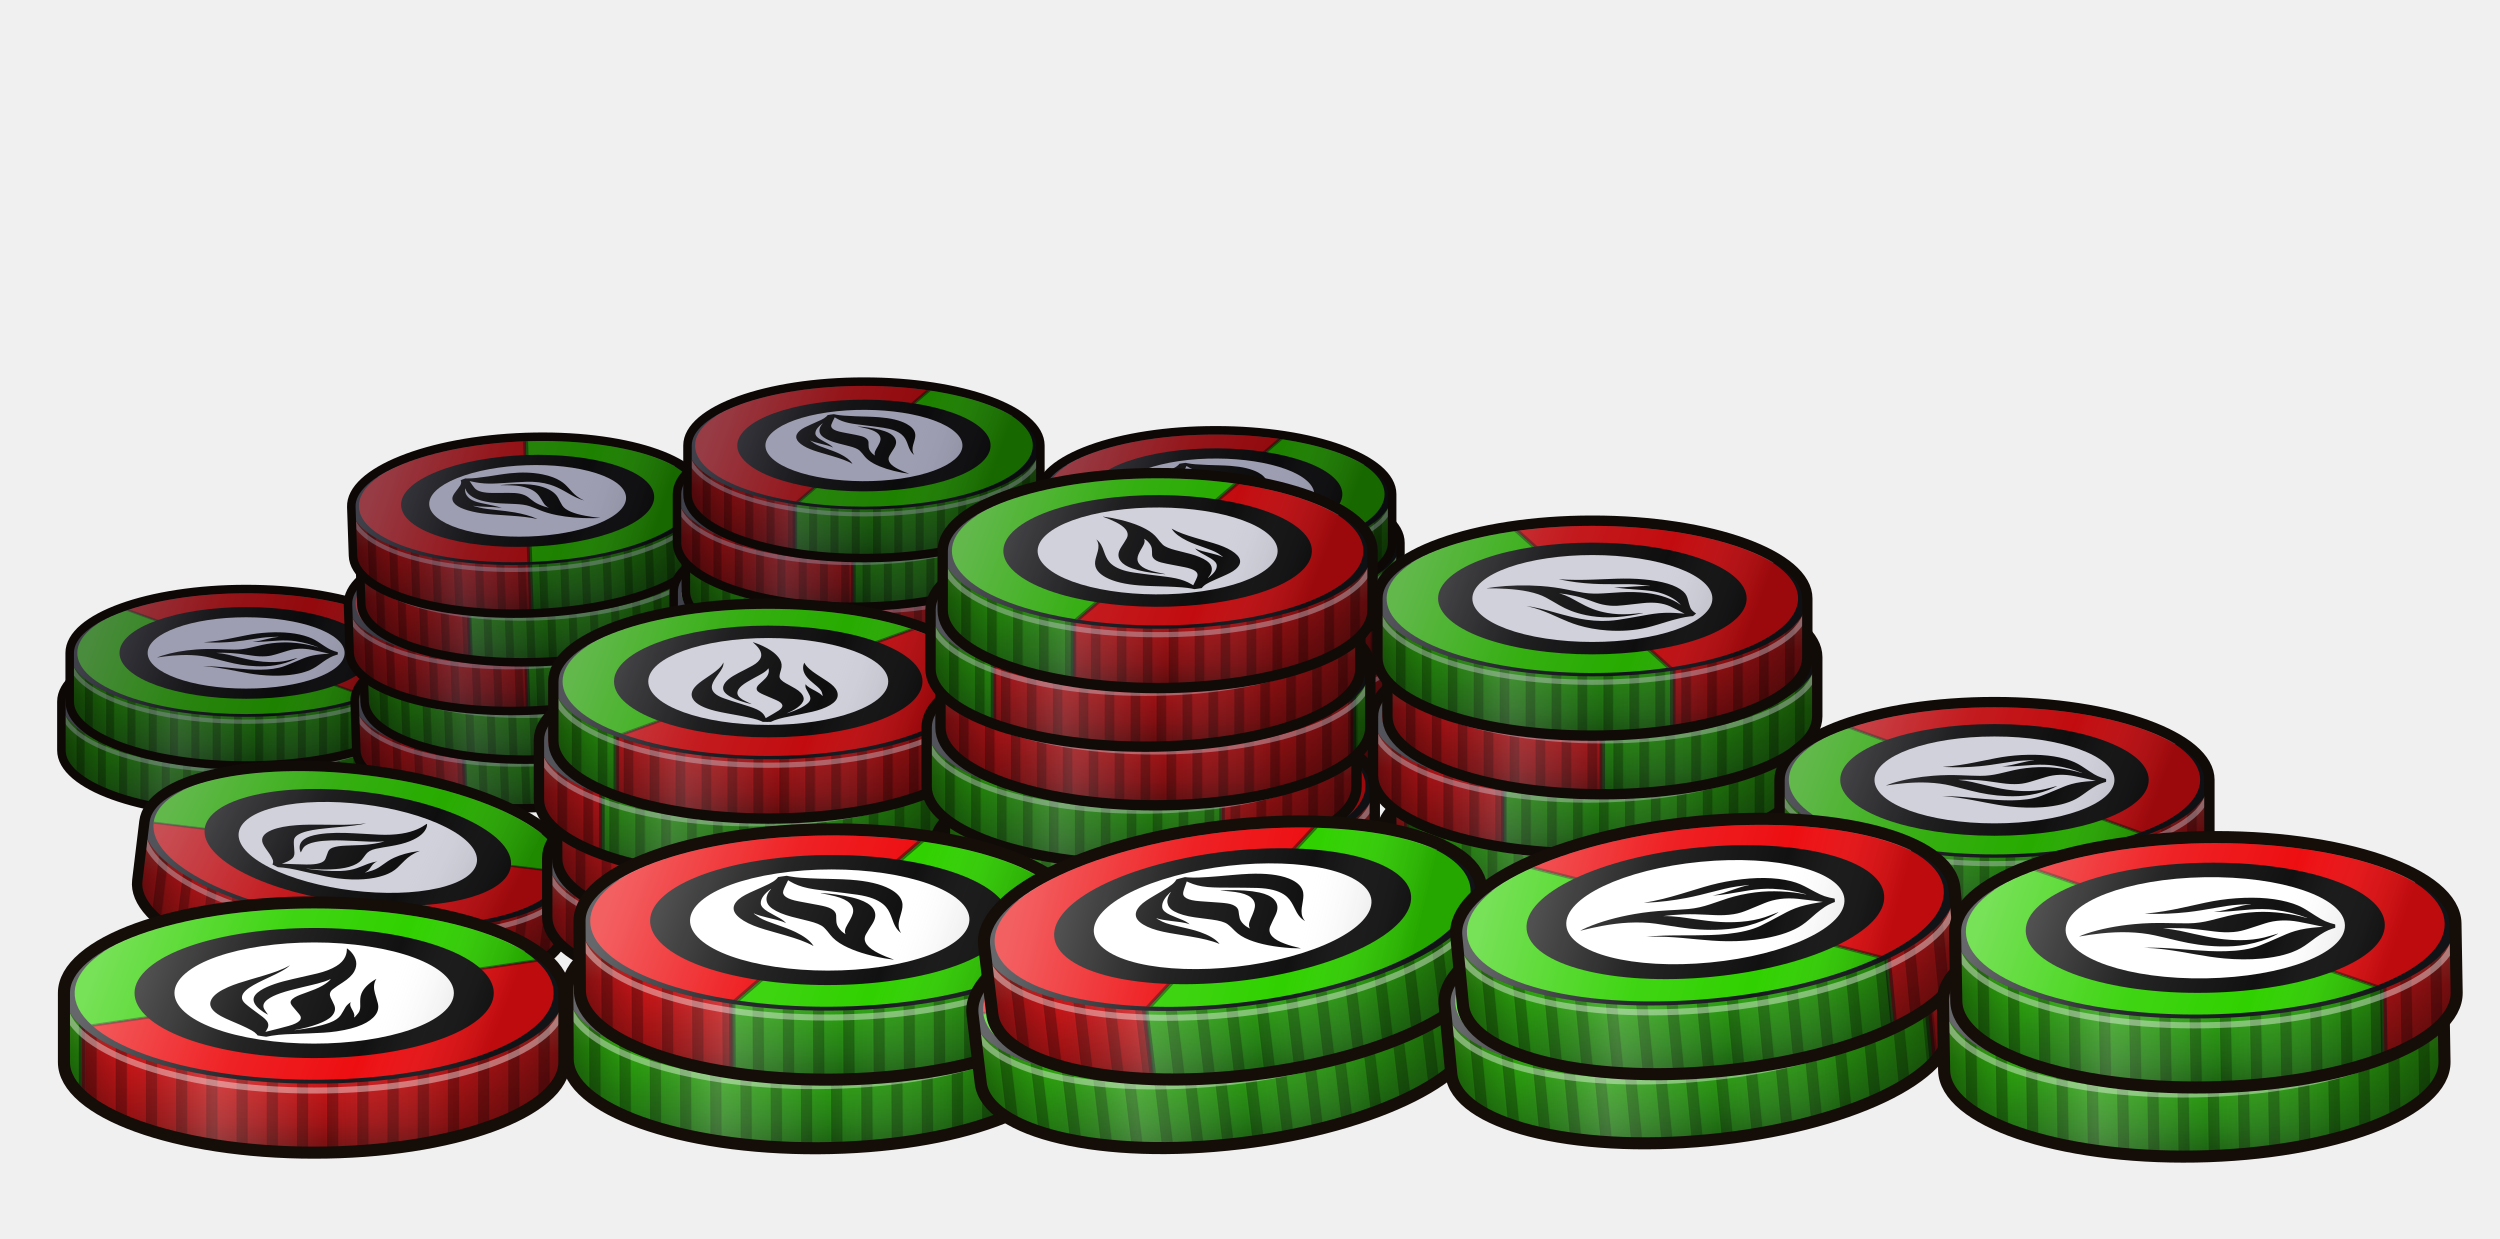
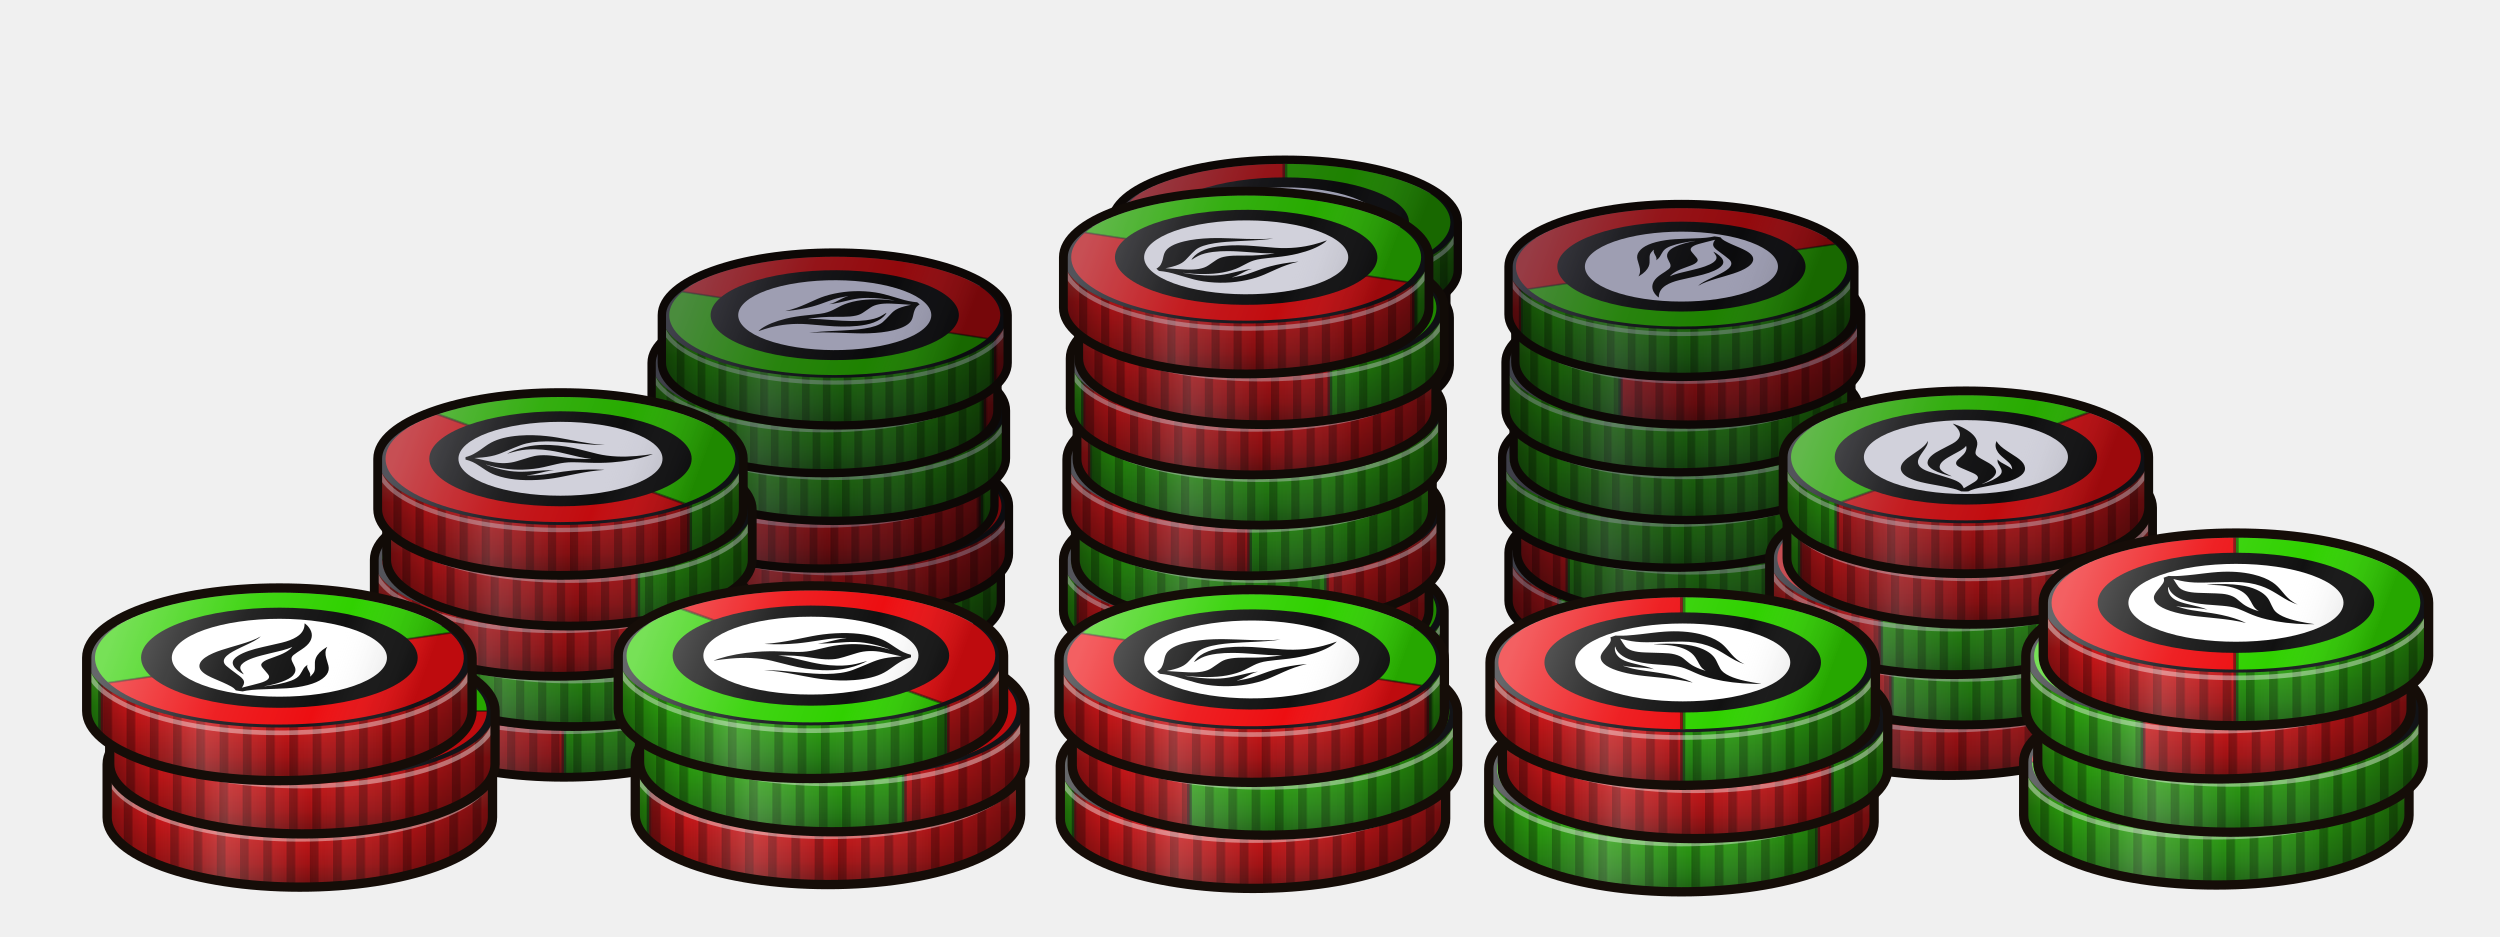
- <svg xmlns="http://www.w3.org/2000/svg" xmlns:xlink="http://www.w3.org/1999/xlink" viewBox="0 0 452 224" width="452" height="224">
+ <svg xmlns="http://www.w3.org/2000/svg" xmlns:xlink="http://www.w3.org/1999/xlink" viewBox="0 0 587 220" width="587" height="220">
  <defs>
    <linearGradient id="wr" x1="0" y1="24" x2="0" y2="61" gradientUnits="userSpaceOnUse">
      <stop offset="0" stop-color="#ff6152" />
      <stop offset="0.35" stop-color="#e30f12" />
      <stop offset="0.78" stop-color="#9c0608" />
      <stop offset="1" stop-color="#5e0304" />
    </linearGradient>
    <linearGradient id="wg" x1="0" y1="24" x2="0" y2="61" gradientUnits="userSpaceOnUse">
      <stop offset="0" stop-color="#63e52c" />
      <stop offset="0.35" stop-color="#28b303" />
      <stop offset="0.78" stop-color="#1a7a09" />
      <stop offset="1" stop-color="#0f5205" />
    </linearGradient>
    <linearGradient id="curve" x1="2" y1="0" x2="118" y2="0" gradientUnits="userSpaceOnUse">
      <stop offset="0" stop-color="#000000" stop-opacity="0.45" />
      <stop offset="0.13" stop-color="#000000" stop-opacity="0.10" />
      <stop offset="0.30" stop-color="#ffffff" stop-opacity="0.18" />
      <stop offset="0.52" stop-color="#ffffff" stop-opacity="0" />
      <stop offset="0.78" stop-color="#000000" stop-opacity="0.18" />
      <stop offset="1" stop-color="#000000" stop-opacity="0.52" />
    </linearGradient>
    <linearGradient id="gloss" x1="14" y1="6" x2="100" y2="38" gradientUnits="userSpaceOnUse">
      <stop offset="0" stop-color="#ffffff" stop-opacity="0.34" />
      <stop offset="0.4" stop-color="#ffffff" stop-opacity="0.08" />
      <stop offset="0.7" stop-color="#ffffff" stop-opacity="0" />
      <stop offset="1" stop-color="#000000" stop-opacity="0.20" />
    </linearGradient>
    <pattern id="mill" width="7" height="8" patternUnits="userSpaceOnUse">
      <rect x="0" y="0" width="7" height="8" fill="#ffffff" fill-opacity="0.05" />
      <rect x="0" y="0" width="2.6" height="8" fill="#000000" fill-opacity="0.26" />
    </pattern>
    <clipPath id="wallc">
      <path d="M2,23 l0,16 a58,21 0 0 0 116,0 l0,-16 a58,21 0 0 0 -116,0 z" />
    </clipPath>
    <clipPath id="facec">
      <ellipse cx="60" cy="23" rx="58" ry="21" />
    </clipPath>
    <clipPath id="fclip">
      <circle cx="0" cy="0" r="31.5" />
    </clipPath>
    <g id="logoart">
      <path d="M 21.816,98.184 A 54,54 0 0 1 98.184,21.816 Z" fill="#30d100" />
      <path d="M 21.816,98.184 A 54,54 0 0 0 98.184,21.816 Z" fill="#ed0e11" />
      <line x1="21.8" y1="98.2" x2="98.2" y2="21.8" stroke="#0a0a0c" stroke-opacity="0.45" stroke-width="1.6" />
      <circle cx="60" cy="60" r="40.5" fill="#111111" />
      <circle cx="60" cy="60" r="31.5" fill="#ffffff" />
      <g transform="matrix(1.26,0,0,1.26,59.71459,49.63493)">
        <g clip-path="url(#fclip)">
          <g transform="matrix(0.13,0,0,0.13,-56.16,-32.76)">
            <path fill="#111111" d="m 431.48,504.54 c -5.24,-10.41 -12.36,-18.75 -21.62,-24.98 -6.91,-4.65 -14.21,-8.76 -21.56,-12.69 -12.95,-6.93 -26.54,-12.66 -38.78,-20.91 -19.24,-12.96 -31.77,-30.57 -36.56,-53.37 -3.66,-17.46 -2.13,-34.69 2.89,-51.71 4.01,-13.6 10.35,-26.15 16.95,-38.6 7.71,-14.54 15.86,-28.87 21.81,-44.28 3.39,-8.77 5.94,-17.76 7.2,-27.11 0,3.69 0.24,7.4 -0.04,11.07 -1.48,19.17 -7.44,37.4 -11.94,55.94 -3.57,14.72 -6.92,29.46 -6.53,44.78 0.46,18.05 6.14,34.08 19.02,46.86 9.15,9.09 19.11,17.38 28.83,25.89 8.46,7.41 17.32,14.37 24.28,23.36 7.48,9.66 11.24,20.77 13.22,32.63 0.32,1.93 0.63,3.86 1.02,6.22 4.22,-6.71 8.24,-12.99 12.15,-19.34 2.97,-4.81 5.94,-9.63 8.66,-14.58 8.98,-16.34 8,-31.83 -4.22,-46.28 -6.7,-7.92 -13.41,-15.82 -20.01,-23.82 -4.83,-5.86 -9.23,-12.01 -10.54,-19.77 -1.49,-8.9 0.02,-17.43 3.25,-25.74 3.45,-8.89 7.2,-17.67 10.28,-26.69 3.52,-10.29 5.13,-21.02 5.5,-31.89 0.14,-4.19 -0.28,-8.39 -0.74,-12.61 -3.91,16.79 -14.43,29.92 -23.51,43.8 -7.15,10.93 -14.4,21.79 -19.47,33.9 -3.78,9.03 -6.23,18.4 -6.71,28.2 -0.59,11.95 2.26,23.17 8.54,33.28 3.76,6.07 8.44,11.56 12.72,17.31 0.36,0.49 0.75,0.96 1.13,1.44 l -0.39,0.49 c -2.78,-2 -5.65,-3.89 -8.33,-6.02 -12.9,-10.23 -23.86,-22.09 -30.76,-37.27 -5.35,-11.77 -6.76,-24.15 -5.31,-36.9 2.41,-21.24 11.63,-39.66 23.7,-56.9 7.63,-10.9 15.43,-21.7 22.75,-32.81 7.31,-11.11 11.78,-23.44 13.48,-36.65 1.58,-12.32 0.38,-24.49 -2.45,-36.55 -2.43,-10.38 -6,-20.36 -10.24,-30.13 l 0.47,-0.43 c 3.18,3.14 6.6,6.08 9.51,9.45 16.8,19.42 27.96,41.68 33.29,66.83 3.12,14.73 3.44,29.56 1.84,44.51 -1.06,9.89 -2.25,19.82 -2.49,29.75 -0.27,11.05 3.86,21.06 9.7,30.3 5.19,8.22 10.8,16.18 15.83,24.48 7.27,12.01 11.77,25.09 13,39.09 1.06,12.19 -1.32,23.97 -5.7,35.33 -4.68,12.14 -11.42,23.07 -19.75,33.04 -0.28,0.34 -0.5,0.73 -0.98,1.42 0.58,-0.2 0.81,-0.21 0.94,-0.33 13.86,-12.66 25.56,-26.91 32.56,-44.59 4.2,-10.61 4.64,-21.64 2.92,-32.71 -1.55,-9.97 -3.84,-19.83 -5.69,-29.75 -1.3,-6.98 -1.62,-14.03 -0.96,-21.16 2.41,11.44 9.46,20.38 15.71,29.77 4.45,6.69 8.7,13.49 10.95,21.34 l 0.78,-0.11 c -0.52,-5.46 -0.86,-10.95 -1.6,-16.38 -1.57,-11.65 -6.36,-22.27 -10.97,-32.92 -5.36,-12.4 -10.87,-24.73 -14.2,-37.9 -4.6,-18.21 -6.04,-36.6 -3.4,-55.24 0.17,-1.22 0.27,-2.44 0.62,-3.65 3.31,18.57 10.98,35.38 19.91,51.69 5.97,10.9 12.18,21.66 18.06,32.61 7.08,13.2 12.26,27.14 14.41,42.02 4.35,30.04 -2.87,56.63 -24.51,78.55 -9.21,9.33 -20.5,15.79 -31.95,21.98 -9.44,5.1 -18.91,10.16 -28.11,15.67 -11.91,7.14 -21.38,16.78 -27.83,29.82 z" />
          </g>
        </g>
      </g>
    </g>
    <filter id="dim1" color-interpolation-filters="sRGB">
      <feComponentTransfer>
        <feFuncR type="linear" slope="0.82" />
        <feFuncG type="linear" slope="0.82" />
        <feFuncB type="linear" slope="0.86" />
      </feComponentTransfer>
    </filter>
    <filter id="dim2" color-interpolation-filters="sRGB">
      <feComponentTransfer>
        <feFuncR type="linear" slope="0.62" />
        <feFuncG type="linear" slope="0.62" />
        <feFuncB type="linear" slope="0.7" />
      </feComponentTransfer>
    </filter>
    <filter id="soft" x="-40%" y="-40%" width="180%" height="180%">
      <feGaussianBlur stdDeviation="3" />
    </filter>
    <g id="c0">
      <path d="M2,23 a58,21 0 0 1 116,0 l0,16 a58,21 0 0 1 -116,0 z" fill="url(#wr)" />
      <g clip-path="url(#wallc)">
        <rect x="2.0" y="23" width="17.0" height="38" fill="url(#wg)" />
        <line x1="19.0" y1="23" x2="19.0" y2="60.8" stroke="#0a0a0c" stroke-opacity="0.5" stroke-width="1.5" />
        <rect x="2" y="23" width="116" height="38" fill="url(#mill)" />
        <path d="M2,23 l0,16 a58,21 0 0 0 116,0 l0,-16 a58,21 0 0 0 -116,0 z" fill="url(#curve)" />
        <path d="M2,24.6 a58,21 0 0 0 116,0" fill="none" stroke="#ffffff" stroke-opacity="0.4" stroke-width="1.4" />
      </g>
      <ellipse cx="60" cy="23" rx="58" ry="21" fill="#16181d" />
      <g transform="translate(60,23) scale(1.02778,0.37216) translate(-60,-60)">
        <use href="#logoart" xlink:href="#logoart" transform="rotate(0 60 60)" />
      </g>
      <g clip-path="url(#facec)">
        <rect x="2" y="2" width="116" height="42" fill="url(#gloss)" />
      </g>
      <path d="M10.9,12.9 A56.7,20.2 0 0 1 109.1,12.9" fill="none" stroke="#ffffff" stroke-opacity="0.28" stroke-width="1.2" />
      <path d="M2,23 a58,21 0 0 1 116,0 l0,16 a58,21 0 0 1 -116,0 z" fill="none" stroke="#150d08" stroke-width="2.8" stroke-linejoin="round" />
    </g>
    <g id="c22">
      <path d="M2,23 a58,21 0 0 1 116,0 l0,16 a58,21 0 0 1 -116,0 z" fill="url(#wr)" />
      <g clip-path="url(#wallc)">
        <rect x="2.0" y="23" width="35.3" height="38" fill="url(#wg)" />
        <line x1="37.3" y1="23" x2="37.3" y2="60.8" stroke="#0a0a0c" stroke-opacity="0.5" stroke-width="1.5" />
        <rect x="2" y="23" width="116" height="38" fill="url(#mill)" />
        <path d="M2,23 l0,16 a58,21 0 0 0 116,0 l0,-16 a58,21 0 0 0 -116,0 z" fill="url(#curve)" />
        <path d="M2,24.6 a58,21 0 0 0 116,0" fill="none" stroke="#ffffff" stroke-opacity="0.4" stroke-width="1.4" />
      </g>
      <ellipse cx="60" cy="23" rx="58" ry="21" fill="#16181d" />
      <g transform="translate(60,23) scale(1.02778,0.37216) translate(-60,-60)">
        <use href="#logoart" xlink:href="#logoart" transform="rotate(-22 60 60)" />
      </g>
      <g clip-path="url(#facec)">
        <rect x="2" y="2" width="116" height="42" fill="url(#gloss)" />
      </g>
      <path d="M10.9,12.9 A56.7,20.2 0 0 1 109.1,12.9" fill="none" stroke="#ffffff" stroke-opacity="0.28" stroke-width="1.2" />
      <path d="M2,23 a58,21 0 0 1 116,0 l0,16 a58,21 0 0 1 -116,0 z" fill="none" stroke="#150d08" stroke-width="2.8" stroke-linejoin="round" />
    </g>
    <g id="c45">
      <path d="M2,23 a58,21 0 0 1 116,0 l0,16 a58,21 0 0 1 -116,0 z" fill="url(#wr)" />
      <g clip-path="url(#wallc)">
        <rect x="2.0" y="23" width="58.0" height="38" fill="url(#wg)" />
        <line x1="60.0" y1="23" x2="60.0" y2="60.8" stroke="#0a0a0c" stroke-opacity="0.5" stroke-width="1.5" />
        <rect x="2" y="23" width="116" height="38" fill="url(#mill)" />
        <path d="M2,23 l0,16 a58,21 0 0 0 116,0 l0,-16 a58,21 0 0 0 -116,0 z" fill="url(#curve)" />
        <path d="M2,24.6 a58,21 0 0 0 116,0" fill="none" stroke="#ffffff" stroke-opacity="0.4" stroke-width="1.4" />
      </g>
      <ellipse cx="60" cy="23" rx="58" ry="21" fill="#16181d" />
      <g transform="translate(60,23) scale(1.02778,0.37216) translate(-60,-60)">
        <use href="#logoart" xlink:href="#logoart" transform="rotate(-45 60 60)" />
      </g>
      <g clip-path="url(#facec)">
        <rect x="2" y="2" width="116" height="42" fill="url(#gloss)" />
      </g>
      <path d="M10.9,12.9 A56.7,20.2 0 0 1 109.1,12.9" fill="none" stroke="#ffffff" stroke-opacity="0.28" stroke-width="1.2" />
      <path d="M2,23 a58,21 0 0 1 116,0 l0,16 a58,21 0 0 1 -116,0 z" fill="none" stroke="#150d08" stroke-width="2.8" stroke-linejoin="round" />
    </g>
    <g id="c67">
      <path d="M2,23 a58,21 0 0 1 116,0 l0,16 a58,21 0 0 1 -116,0 z" fill="url(#wr)" />
      <g clip-path="url(#wallc)">
        <rect x="2.0" y="23" width="79.7" height="38" fill="url(#wg)" />
        <line x1="81.7" y1="23" x2="81.7" y2="60.8" stroke="#0a0a0c" stroke-opacity="0.5" stroke-width="1.5" />
        <rect x="2" y="23" width="116" height="38" fill="url(#mill)" />
        <path d="M2,23 l0,16 a58,21 0 0 0 116,0 l0,-16 a58,21 0 0 0 -116,0 z" fill="url(#curve)" />
        <path d="M2,24.6 a58,21 0 0 0 116,0" fill="none" stroke="#ffffff" stroke-opacity="0.4" stroke-width="1.4" />
      </g>
      <ellipse cx="60" cy="23" rx="58" ry="21" fill="#16181d" />
      <g transform="translate(60,23) scale(1.02778,0.37216) translate(-60,-60)">
        <use href="#logoart" xlink:href="#logoart" transform="rotate(-67 60 60)" />
      </g>
      <g clip-path="url(#facec)">
        <rect x="2" y="2" width="116" height="42" fill="url(#gloss)" />
      </g>
      <path d="M10.9,12.9 A56.7,20.2 0 0 1 109.1,12.9" fill="none" stroke="#ffffff" stroke-opacity="0.28" stroke-width="1.2" />
      <path d="M2,23 a58,21 0 0 1 116,0 l0,16 a58,21 0 0 1 -116,0 z" fill="none" stroke="#150d08" stroke-width="2.8" stroke-linejoin="round" />
    </g>
    <g id="c90">
      <path d="M2,23 a58,21 0 0 1 116,0 l0,16 a58,21 0 0 1 -116,0 z" fill="url(#wr)" />
      <g clip-path="url(#wallc)">
        <rect x="2.0" y="23" width="99.0" height="38" fill="url(#wg)" />
        <line x1="101.0" y1="23" x2="101.0" y2="60.8" stroke="#0a0a0c" stroke-opacity="0.5" stroke-width="1.5" />
        <rect x="2" y="23" width="116" height="38" fill="url(#mill)" />
        <path d="M2,23 l0,16 a58,21 0 0 0 116,0 l0,-16 a58,21 0 0 0 -116,0 z" fill="url(#curve)" />
        <path d="M2,24.6 a58,21 0 0 0 116,0" fill="none" stroke="#ffffff" stroke-opacity="0.4" stroke-width="1.4" />
      </g>
      <ellipse cx="60" cy="23" rx="58" ry="21" fill="#16181d" />
      <g transform="translate(60,23) scale(1.02778,0.37216) translate(-60,-60)">
        <use href="#logoart" xlink:href="#logoart" transform="rotate(-90 60 60)" />
      </g>
      <g clip-path="url(#facec)">
        <rect x="2" y="2" width="116" height="42" fill="url(#gloss)" />
      </g>
      <path d="M10.9,12.9 A56.7,20.2 0 0 1 109.1,12.9" fill="none" stroke="#ffffff" stroke-opacity="0.28" stroke-width="1.2" />
      <path d="M2,23 a58,21 0 0 1 116,0 l0,16 a58,21 0 0 1 -116,0 z" fill="none" stroke="#150d08" stroke-width="2.8" stroke-linejoin="round" />
    </g>
    <g id="c112">
      <path d="M2,23 a58,21 0 0 1 116,0 l0,16 a58,21 0 0 1 -116,0 z" fill="url(#wr)" />
      <g clip-path="url(#wallc)">
        <rect x="2.0" y="23" width="111.4" height="38" fill="url(#wg)" />
        <line x1="113.4" y1="23" x2="113.4" y2="60.8" stroke="#0a0a0c" stroke-opacity="0.5" stroke-width="1.5" />
        <rect x="2" y="23" width="116" height="38" fill="url(#mill)" />
        <path d="M2,23 l0,16 a58,21 0 0 0 116,0 l0,-16 a58,21 0 0 0 -116,0 z" fill="url(#curve)" />
        <path d="M2,24.6 a58,21 0 0 0 116,0" fill="none" stroke="#ffffff" stroke-opacity="0.4" stroke-width="1.4" />
      </g>
      <ellipse cx="60" cy="23" rx="58" ry="21" fill="#16181d" />
      <g transform="translate(60,23) scale(1.02778,0.37216) translate(-60,-60)">
        <use href="#logoart" xlink:href="#logoart" transform="rotate(-112 60 60)" />
      </g>
      <g clip-path="url(#facec)">
        <rect x="2" y="2" width="116" height="42" fill="url(#gloss)" />
      </g>
      <path d="M10.9,12.9 A56.7,20.2 0 0 1 109.1,12.9" fill="none" stroke="#ffffff" stroke-opacity="0.28" stroke-width="1.2" />
      <path d="M2,23 a58,21 0 0 1 116,0 l0,16 a58,21 0 0 1 -116,0 z" fill="none" stroke="#150d08" stroke-width="2.8" stroke-linejoin="round" />
    </g>
    <g id="c135">
      <path d="M2,23 a58,21 0 0 1 116,0 l0,16 a58,21 0 0 1 -116,0 z" fill="url(#wr)" />
      <g clip-path="url(#wallc)">
        <rect x="2.0" y="23" width="116.0" height="38" fill="url(#wg)" />
        <rect x="2" y="23" width="116" height="38" fill="url(#mill)" />
        <path d="M2,23 l0,16 a58,21 0 0 0 116,0 l0,-16 a58,21 0 0 0 -116,0 z" fill="url(#curve)" />
        <path d="M2,24.6 a58,21 0 0 0 116,0" fill="none" stroke="#ffffff" stroke-opacity="0.4" stroke-width="1.4" />
      </g>
      <ellipse cx="60" cy="23" rx="58" ry="21" fill="#16181d" />
      <g transform="translate(60,23) scale(1.02778,0.37216) translate(-60,-60)">
        <use href="#logoart" xlink:href="#logoart" transform="rotate(-135 60 60)" />
      </g>
      <g clip-path="url(#facec)">
        <rect x="2" y="2" width="116" height="42" fill="url(#gloss)" />
      </g>
      <path d="M10.9,12.9 A56.7,20.2 0 0 1 109.1,12.9" fill="none" stroke="#ffffff" stroke-opacity="0.28" stroke-width="1.2" />
      <path d="M2,23 a58,21 0 0 1 116,0 l0,16 a58,21 0 0 1 -116,0 z" fill="none" stroke="#150d08" stroke-width="2.8" stroke-linejoin="round" />
    </g>
    <g id="c157">
      <path d="M2,23 a58,21 0 0 1 116,0 l0,16 a58,21 0 0 1 -116,0 z" fill="url(#wr)" />
      <g clip-path="url(#wallc)">
        <rect x="6.2" y="23" width="111.8" height="38" fill="url(#wg)" />
        <line x1="6.2" y1="23" x2="6.2" y2="60.8" stroke="#0a0a0c" stroke-opacity="0.5" stroke-width="1.5" />
        <rect x="2" y="23" width="116" height="38" fill="url(#mill)" />
        <path d="M2,23 l0,16 a58,21 0 0 0 116,0 l0,-16 a58,21 0 0 0 -116,0 z" fill="url(#curve)" />
        <path d="M2,24.6 a58,21 0 0 0 116,0" fill="none" stroke="#ffffff" stroke-opacity="0.4" stroke-width="1.4" />
      </g>
      <ellipse cx="60" cy="23" rx="58" ry="21" fill="#16181d" />
      <g transform="translate(60,23) scale(1.02778,0.37216) translate(-60,-60)">
        <use href="#logoart" xlink:href="#logoart" transform="rotate(-157 60 60)" />
      </g>
      <g clip-path="url(#facec)">
        <rect x="2" y="2" width="116" height="42" fill="url(#gloss)" />
      </g>
      <path d="M10.9,12.9 A56.7,20.2 0 0 1 109.1,12.9" fill="none" stroke="#ffffff" stroke-opacity="0.28" stroke-width="1.2" />
      <path d="M2,23 a58,21 0 0 1 116,0 l0,16 a58,21 0 0 1 -116,0 z" fill="none" stroke="#150d08" stroke-width="2.8" stroke-linejoin="round" />
    </g>
    <g id="c180">
      <path d="M2,23 a58,21 0 0 1 116,0 l0,16 a58,21 0 0 1 -116,0 z" fill="url(#wr)" />
      <g clip-path="url(#wallc)">
        <rect x="19.0" y="23" width="99.0" height="38" fill="url(#wg)" />
        <line x1="19.0" y1="23" x2="19.0" y2="60.8" stroke="#0a0a0c" stroke-opacity="0.5" stroke-width="1.5" />
        <rect x="2" y="23" width="116" height="38" fill="url(#mill)" />
        <path d="M2,23 l0,16 a58,21 0 0 0 116,0 l0,-16 a58,21 0 0 0 -116,0 z" fill="url(#curve)" />
        <path d="M2,24.6 a58,21 0 0 0 116,0" fill="none" stroke="#ffffff" stroke-opacity="0.4" stroke-width="1.4" />
      </g>
      <ellipse cx="60" cy="23" rx="58" ry="21" fill="#16181d" />
      <g transform="translate(60,23) scale(1.02778,0.37216) translate(-60,-60)">
        <use href="#logoart" xlink:href="#logoart" transform="rotate(-180 60 60)" />
      </g>
      <g clip-path="url(#facec)">
        <rect x="2" y="2" width="116" height="42" fill="url(#gloss)" />
      </g>
      <path d="M10.9,12.9 A56.7,20.2 0 0 1 109.1,12.9" fill="none" stroke="#ffffff" stroke-opacity="0.28" stroke-width="1.2" />
      <path d="M2,23 a58,21 0 0 1 116,0 l0,16 a58,21 0 0 1 -116,0 z" fill="none" stroke="#150d08" stroke-width="2.8" stroke-linejoin="round" />
    </g>
    <g id="c202">
      <path d="M2,23 a58,21 0 0 1 116,0 l0,16 a58,21 0 0 1 -116,0 z" fill="url(#wr)" />
      <g clip-path="url(#wallc)">
        <rect x="37.3" y="23" width="80.7" height="38" fill="url(#wg)" />
        <line x1="37.3" y1="23" x2="37.3" y2="60.8" stroke="#0a0a0c" stroke-opacity="0.5" stroke-width="1.5" />
        <rect x="2" y="23" width="116" height="38" fill="url(#mill)" />
        <path d="M2,23 l0,16 a58,21 0 0 0 116,0 l0,-16 a58,21 0 0 0 -116,0 z" fill="url(#curve)" />
        <path d="M2,24.6 a58,21 0 0 0 116,0" fill="none" stroke="#ffffff" stroke-opacity="0.4" stroke-width="1.4" />
      </g>
      <ellipse cx="60" cy="23" rx="58" ry="21" fill="#16181d" />
      <g transform="translate(60,23) scale(1.02778,0.37216) translate(-60,-60)">
        <use href="#logoart" xlink:href="#logoart" transform="rotate(-202 60 60)" />
      </g>
      <g clip-path="url(#facec)">
        <rect x="2" y="2" width="116" height="42" fill="url(#gloss)" />
      </g>
      <path d="M10.9,12.9 A56.7,20.2 0 0 1 109.1,12.9" fill="none" stroke="#ffffff" stroke-opacity="0.28" stroke-width="1.2" />
      <path d="M2,23 a58,21 0 0 1 116,0 l0,16 a58,21 0 0 1 -116,0 z" fill="none" stroke="#150d08" stroke-width="2.8" stroke-linejoin="round" />
    </g>
    <g id="c225">
      <path d="M2,23 a58,21 0 0 1 116,0 l0,16 a58,21 0 0 1 -116,0 z" fill="url(#wr)" />
      <g clip-path="url(#wallc)">
        <rect x="60.0" y="23" width="58.0" height="38" fill="url(#wg)" />
        <line x1="60.0" y1="23" x2="60.0" y2="60.8" stroke="#0a0a0c" stroke-opacity="0.5" stroke-width="1.5" />
        <rect x="2" y="23" width="116" height="38" fill="url(#mill)" />
        <path d="M2,23 l0,16 a58,21 0 0 0 116,0 l0,-16 a58,21 0 0 0 -116,0 z" fill="url(#curve)" />
        <path d="M2,24.6 a58,21 0 0 0 116,0" fill="none" stroke="#ffffff" stroke-opacity="0.4" stroke-width="1.4" />
      </g>
      <ellipse cx="60" cy="23" rx="58" ry="21" fill="#16181d" />
      <g transform="translate(60,23) scale(1.02778,0.37216) translate(-60,-60)">
        <use href="#logoart" xlink:href="#logoart" transform="rotate(-225 60 60)" />
      </g>
      <g clip-path="url(#facec)">
        <rect x="2" y="2" width="116" height="42" fill="url(#gloss)" />
      </g>
      <path d="M10.9,12.9 A56.7,20.2 0 0 1 109.1,12.9" fill="none" stroke="#ffffff" stroke-opacity="0.28" stroke-width="1.2" />
      <path d="M2,23 a58,21 0 0 1 116,0 l0,16 a58,21 0 0 1 -116,0 z" fill="none" stroke="#150d08" stroke-width="2.8" stroke-linejoin="round" />
    </g>
    <g id="c247">
      <path d="M2,23 a58,21 0 0 1 116,0 l0,16 a58,21 0 0 1 -116,0 z" fill="url(#wr)" />
      <g clip-path="url(#wallc)">
        <rect x="81.7" y="23" width="36.3" height="38" fill="url(#wg)" />
        <line x1="81.7" y1="23" x2="81.7" y2="60.8" stroke="#0a0a0c" stroke-opacity="0.5" stroke-width="1.5" />
        <rect x="2" y="23" width="116" height="38" fill="url(#mill)" />
        <path d="M2,23 l0,16 a58,21 0 0 0 116,0 l0,-16 a58,21 0 0 0 -116,0 z" fill="url(#curve)" />
        <path d="M2,24.6 a58,21 0 0 0 116,0" fill="none" stroke="#ffffff" stroke-opacity="0.4" stroke-width="1.4" />
      </g>
      <ellipse cx="60" cy="23" rx="58" ry="21" fill="#16181d" />
      <g transform="translate(60,23) scale(1.02778,0.37216) translate(-60,-60)">
        <use href="#logoart" xlink:href="#logoart" transform="rotate(-247 60 60)" />
      </g>
      <g clip-path="url(#facec)">
        <rect x="2" y="2" width="116" height="42" fill="url(#gloss)" />
      </g>
      <path d="M10.9,12.9 A56.7,20.2 0 0 1 109.1,12.9" fill="none" stroke="#ffffff" stroke-opacity="0.28" stroke-width="1.2" />
      <path d="M2,23 a58,21 0 0 1 116,0 l0,16 a58,21 0 0 1 -116,0 z" fill="none" stroke="#150d08" stroke-width="2.8" stroke-linejoin="round" />
    </g>
    <g id="c270">
      <path d="M2,23 a58,21 0 0 1 116,0 l0,16 a58,21 0 0 1 -116,0 z" fill="url(#wr)" />
      <g clip-path="url(#wallc)">
        <rect x="101.0" y="23" width="17.0" height="38" fill="url(#wg)" />
        <line x1="101.0" y1="23" x2="101.0" y2="60.8" stroke="#0a0a0c" stroke-opacity="0.5" stroke-width="1.5" />
        <rect x="2" y="23" width="116" height="38" fill="url(#mill)" />
        <path d="M2,23 l0,16 a58,21 0 0 0 116,0 l0,-16 a58,21 0 0 0 -116,0 z" fill="url(#curve)" />
        <path d="M2,24.6 a58,21 0 0 0 116,0" fill="none" stroke="#ffffff" stroke-opacity="0.4" stroke-width="1.4" />
      </g>
      <ellipse cx="60" cy="23" rx="58" ry="21" fill="#16181d" />
      <g transform="translate(60,23) scale(1.02778,0.37216) translate(-60,-60)">
        <use href="#logoart" xlink:href="#logoart" transform="rotate(-270 60 60)" />
      </g>
      <g clip-path="url(#facec)">
        <rect x="2" y="2" width="116" height="42" fill="url(#gloss)" />
      </g>
      <path d="M10.9,12.9 A56.7,20.2 0 0 1 109.1,12.9" fill="none" stroke="#ffffff" stroke-opacity="0.28" stroke-width="1.2" />
      <path d="M2,23 a58,21 0 0 1 116,0 l0,16 a58,21 0 0 1 -116,0 z" fill="none" stroke="#150d08" stroke-width="2.8" stroke-linejoin="round" />
    </g>
    <g id="c292">
      <path d="M2,23 a58,21 0 0 1 116,0 l0,16 a58,21 0 0 1 -116,0 z" fill="url(#wr)" />
      <g clip-path="url(#wallc)">
        <rect x="113.4" y="23" width="4.6" height="38" fill="url(#wg)" />
        <line x1="113.4" y1="23" x2="113.4" y2="60.8" stroke="#0a0a0c" stroke-opacity="0.5" stroke-width="1.5" />
        <rect x="2" y="23" width="116" height="38" fill="url(#mill)" />
        <path d="M2,23 l0,16 a58,21 0 0 0 116,0 l0,-16 a58,21 0 0 0 -116,0 z" fill="url(#curve)" />
        <path d="M2,24.6 a58,21 0 0 0 116,0" fill="none" stroke="#ffffff" stroke-opacity="0.4" stroke-width="1.4" />
      </g>
      <ellipse cx="60" cy="23" rx="58" ry="21" fill="#16181d" />
      <g transform="translate(60,23) scale(1.02778,0.37216) translate(-60,-60)">
        <use href="#logoart" xlink:href="#logoart" transform="rotate(-292 60 60)" />
      </g>
      <g clip-path="url(#facec)">
        <rect x="2" y="2" width="116" height="42" fill="url(#gloss)" />
      </g>
      <path d="M10.9,12.9 A56.7,20.2 0 0 1 109.1,12.9" fill="none" stroke="#ffffff" stroke-opacity="0.28" stroke-width="1.2" />
      <path d="M2,23 a58,21 0 0 1 116,0 l0,16 a58,21 0 0 1 -116,0 z" fill="none" stroke="#150d08" stroke-width="2.8" stroke-linejoin="round" />
    </g>
    <g id="c315">
      <path d="M2,23 a58,21 0 0 1 116,0 l0,16 a58,21 0 0 1 -116,0 z" fill="url(#wr)" />
      <g clip-path="url(#wallc)">
        <rect x="2" y="23" width="116" height="38" fill="url(#mill)" />
        <path d="M2,23 l0,16 a58,21 0 0 0 116,0 l0,-16 a58,21 0 0 0 -116,0 z" fill="url(#curve)" />
        <path d="M2,24.6 a58,21 0 0 0 116,0" fill="none" stroke="#ffffff" stroke-opacity="0.4" stroke-width="1.4" />
      </g>
      <ellipse cx="60" cy="23" rx="58" ry="21" fill="#16181d" />
      <g transform="translate(60,23) scale(1.02778,0.37216) translate(-60,-60)">
        <use href="#logoart" xlink:href="#logoart" transform="rotate(-315 60 60)" />
      </g>
      <g clip-path="url(#facec)">
        <rect x="2" y="2" width="116" height="42" fill="url(#gloss)" />
      </g>
      <path d="M10.9,12.9 A56.7,20.2 0 0 1 109.1,12.9" fill="none" stroke="#ffffff" stroke-opacity="0.28" stroke-width="1.2" />
      <path d="M2,23 a58,21 0 0 1 116,0 l0,16 a58,21 0 0 1 -116,0 z" fill="none" stroke="#150d08" stroke-width="2.8" stroke-linejoin="round" />
    </g>
    <g id="c337">
      <path d="M2,23 a58,21 0 0 1 116,0 l0,16 a58,21 0 0 1 -116,0 z" fill="url(#wr)" />
      <g clip-path="url(#wallc)">
        <rect x="2.0" y="23" width="4.2" height="38" fill="url(#wg)" />
        <line x1="6.2" y1="23" x2="6.2" y2="60.8" stroke="#0a0a0c" stroke-opacity="0.5" stroke-width="1.5" />
        <rect x="2" y="23" width="116" height="38" fill="url(#mill)" />
        <path d="M2,23 l0,16 a58,21 0 0 0 116,0 l0,-16 a58,21 0 0 0 -116,0 z" fill="url(#curve)" />
        <path d="M2,24.6 a58,21 0 0 0 116,0" fill="none" stroke="#ffffff" stroke-opacity="0.4" stroke-width="1.4" />
      </g>
      <ellipse cx="60" cy="23" rx="58" ry="21" fill="#16181d" />
      <g transform="translate(60,23) scale(1.02778,0.37216) translate(-60,-60)">
        <use href="#logoart" xlink:href="#logoart" transform="rotate(-337 60 60)" />
      </g>
      <g clip-path="url(#facec)">
        <rect x="2" y="2" width="116" height="42" fill="url(#gloss)" />
      </g>
      <path d="M10.9,12.9 A56.7,20.2 0 0 1 109.1,12.9" fill="none" stroke="#ffffff" stroke-opacity="0.28" stroke-width="1.2" />
      <path d="M2,23 a58,21 0 0 1 116,0 l0,16 a58,21 0 0 1 -116,0 z" fill="none" stroke="#150d08" stroke-width="2.8" stroke-linejoin="round" />
    </g>
  </defs>
  <g filter="url(#dim2)">
-     <use href="#c112" xlink:href="#c112" transform="translate(10.0 114.2) scale(0.55)" />
-     <use href="#c90" xlink:href="#c90" transform="translate(11.5 105.4) scale(0.55)" />
-     <use href="#c202" xlink:href="#c202" transform="translate(63.4 113.1) scale(0.55) rotate(-2.0 60 44)" />
-     <use href="#c112" xlink:href="#c112" transform="translate(64.9 104.3) scale(0.55) rotate(-2.0 60 44)" />
-     <use href="#c225" xlink:href="#c225" transform="translate(62.2 95.5) scale(0.55) rotate(-2.0 60 44)" />
-     <use href="#c202" xlink:href="#c202" transform="translate(64.3 86.7) scale(0.55) rotate(-2.0 60 44)" />
-     <use href="#c225" xlink:href="#c225" transform="translate(62.8 77.9) scale(0.55) rotate(-2.0 60 44)" />
-     <use href="#c157" xlink:href="#c157" transform="translate(122.0 111.9) scale(0.55)" />
-     <use href="#c337" xlink:href="#c337" transform="translate(123.5 103.1) scale(0.55)" />
-     <use href="#c135" xlink:href="#c135" transform="translate(120.7 94.3) scale(0.55)" />
-     <use href="#c22" xlink:href="#c22" transform="translate(122.9 85.5) scale(0.55)" />
-     <use href="#c225" xlink:href="#c225" transform="translate(121.3 76.7) scale(0.55)" />
-     <use href="#c202" xlink:href="#c202" transform="translate(123.2 67.9) scale(0.55)" />
-     <use href="#c22" xlink:href="#c22" transform="translate(187.4 111.9) scale(0.55)" />
-     <use href="#c22" xlink:href="#c22" transform="translate(188.9 103.1) scale(0.55)" />
-     <use href="#c315" xlink:href="#c315" transform="translate(186.2 94.3) scale(0.55)" />
-     <use href="#c270" xlink:href="#c270" transform="translate(188.3 85.5) scale(0.55)" />
-     <use href="#c202" xlink:href="#c202" transform="translate(186.8 76.7) scale(0.55)" />
-     <use href="#c180" xlink:href="#c180" transform="translate(248.5 114.2) scale(0.55) rotate(5.7 60 44)" />
-     <use href="#c45" xlink:href="#c45" transform="translate(250.0 105.4) scale(0.55) rotate(5.7 60 44)" />
+     <use href="#c157" xlink:href="#c157" transform="translate(152.4 113.9) scale(0.70)" />
+     <use href="#c0" xlink:href="#c0" transform="translate(154.3 102.7) scale(0.70)" />
+     <use href="#c292" xlink:href="#c292" transform="translate(150.9 91.5) scale(0.70)" />
+     <use href="#c157" xlink:href="#c157" transform="translate(153.6 80.3) scale(0.70)" />
+     <use href="#c112" xlink:href="#c112" transform="translate(151.6 69.1) scale(0.70)" />
+     <use href="#c112" xlink:href="#c112" transform="translate(154.0 57.9) scale(0.70)" />
+     <use href="#c90" xlink:href="#c90" transform="translate(252.2 114.5) scale(0.70)" />
+     <use href="#c157" xlink:href="#c157" transform="translate(254.9 103.3) scale(0.70)" />
+     <use href="#c157" xlink:href="#c157" transform="translate(252.3 92.1) scale(0.70)" />
+     <use href="#c180" xlink:href="#c180" transform="translate(255.8 80.9) scale(0.70)" />
+     <use href="#c112" xlink:href="#c112" transform="translate(254.6 69.7) scale(0.70)" />
+     <use href="#c292" xlink:href="#c292" transform="translate(257.8 58.5) scale(0.70)" />
+     <use href="#c202" xlink:href="#c202" transform="translate(257.0 47.3) scale(0.70)" />
+     <use href="#c225" xlink:href="#c225" transform="translate(259.7 36.1) scale(0.70)" />
+     <use href="#c180" xlink:href="#c180" transform="translate(352.8 113.7) scale(0.70)" />
+     <use href="#c180" xlink:href="#c180" transform="translate(354.8 102.5) scale(0.70)" />
+     <use href="#c112" xlink:href="#c112" transform="translate(351.3 91.3) scale(0.70)" />
+     <use href="#c135" xlink:href="#c135" transform="translate(354.0 80.1) scale(0.70)" />
+     <use href="#c135" xlink:href="#c135" transform="translate(352.1 68.9) scale(0.70)" />
+     <use href="#c22" xlink:href="#c22" transform="translate(354.4 57.7) scale(0.70)" />
+     <use href="#c157" xlink:href="#c157" transform="translate(352.8 46.5) scale(0.70)" />
  </g>
  <g filter="url(#dim1)">
-     <use href="#c315" xlink:href="#c315" transform="translate(22.8 137.7) scale(0.67) rotate(6.9 60 44)" />
-     <use href="#c202" xlink:href="#c202" transform="translate(97.6 139.7) scale(0.67)" />
-     <use href="#c315" xlink:href="#c315" transform="translate(99.4 129.1) scale(0.67)" />
-     <use href="#c180" xlink:href="#c180" transform="translate(96.1 118.4) scale(0.67)" />
-     <use href="#c0" xlink:href="#c0" transform="translate(98.7 107.8) scale(0.67)" />
-     <use href="#c315" xlink:href="#c315" transform="translate(167.6 137.4) scale(0.67)" />
-     <use href="#c90" xlink:href="#c90" transform="translate(169.5 126.7) scale(0.67)" />
-     <use href="#c67" xlink:href="#c67" transform="translate(166.2 116.1) scale(0.67)" />
-     <use href="#c292" xlink:href="#c292" transform="translate(168.7 105.4) scale(0.67)" />
-     <use href="#c0" xlink:href="#c0" transform="translate(166.9 94.8) scale(0.67)" />
-     <use href="#c22" xlink:href="#c22" transform="translate(169.1 84.2) scale(0.67)" />
-     <use href="#c22" xlink:href="#c22" transform="translate(248.4 135.3) scale(0.67)" />
-     <use href="#c157" xlink:href="#c157" transform="translate(250.2 124.7) scale(0.67)" />
-     <use href="#c202" xlink:href="#c202" transform="translate(246.9 114.1) scale(0.67)" />
-     <use href="#c225" xlink:href="#c225" transform="translate(249.5 103.4) scale(0.67)" />
-     <use href="#c67" xlink:href="#c67" transform="translate(247.7 92.8) scale(0.67)" />
-     <use href="#c202" xlink:href="#c202" transform="translate(318.6 136.2) scale(0.67)" />
-     <use href="#c90" xlink:href="#c90" transform="translate(320.4 125.6) scale(0.67)" />
+     <use href="#c225" xlink:href="#c225" transform="translate(88.0 138.1) scale(0.74)" />
+     <use href="#c157" xlink:href="#c157" transform="translate(90.1 126.2) scale(0.74)" />
+     <use href="#c315" xlink:href="#c315" transform="translate(86.4 114.4) scale(0.74)" />
+     <use href="#c247" xlink:href="#c247" transform="translate(89.3 102.6) scale(0.74)" />
+     <use href="#c270" xlink:href="#c270" transform="translate(87.2 90.7) scale(0.74)" />
+     <use href="#c135" xlink:href="#c135" transform="translate(249.8 138.1) scale(0.74)" />
+     <use href="#c180" xlink:href="#c180" transform="translate(251.8 126.3) scale(0.74)" />
+     <use href="#c337" xlink:href="#c337" transform="translate(248.2 114.5) scale(0.74)" />
+     <use href="#c67" xlink:href="#c67" transform="translate(251.0 102.6) scale(0.74)" />
+     <use href="#c225" xlink:href="#c225" transform="translate(249.0 90.8) scale(0.74)" />
+     <use href="#c157" xlink:href="#c157" transform="translate(251.4 78.9) scale(0.74)" />
+     <use href="#c337" xlink:href="#c337" transform="translate(249.8 67.1) scale(0.74)" />
+     <use href="#c247" xlink:href="#c247" transform="translate(251.8 55.3) scale(0.74)" />
+     <use href="#c292" xlink:href="#c292" transform="translate(248.2 43.4) scale(0.74)" />
+     <use href="#c270" xlink:href="#c270" transform="translate(413.2 137.7) scale(0.74)" />
+     <use href="#c202" xlink:href="#c202" transform="translate(416.5 125.8) scale(0.74)" />
+     <use href="#c202" xlink:href="#c202" transform="translate(414.0 114.0) scale(0.74)" />
+     <use href="#c337" xlink:href="#c337" transform="translate(418.1 102.2) scale(0.74)" />
+     <use href="#c0" xlink:href="#c0" transform="translate(417.2 90.3) scale(0.74)" />
  </g>
  <g>
-     <use href="#c337" xlink:href="#c337" transform="translate(10.0 161.6) scale(0.78)" />
-     <use href="#c112" xlink:href="#c112" transform="translate(101.1 160.8) scale(0.78) rotate(-0.3 60 44)" />
-     <use href="#c202" xlink:href="#c202" transform="translate(103.3 148.4) scale(0.78) rotate(-0.3 60 44)" />
-     <use href="#c135" xlink:href="#c135" transform="translate(175.9 160.0) scale(0.78) rotate(-6.8 60 44)" />
-     <use href="#c202" xlink:href="#c202" transform="translate(178.0 147.6) scale(0.78) rotate(-6.8 60 44)" />
-     <use href="#c112" xlink:href="#c112" transform="translate(261.0 159.4) scale(0.78) rotate(-5.5 60 44)" />
-     <use href="#c90" xlink:href="#c90" transform="translate(263.1 146.9) scale(0.78) rotate(-5.5 60 44)" />
-     <use href="#c135" xlink:href="#c135" transform="translate(350.0 162.3) scale(0.78) rotate(-1.0 60 44)" />
-     <use href="#c90" xlink:href="#c90" transform="translate(352.2 149.8) scale(0.78) rotate(-1.0 60 44)" />
+     <use href="#c315" xlink:href="#c315" transform="translate(23.6 161.5) scale(0.78)" />
+     <use href="#c315" xlink:href="#c315" transform="translate(24.2 149.0) scale(0.78)" />
+     <use href="#c337" xlink:href="#c337" transform="translate(18.8 136.5) scale(0.78)" />
+     <use href="#c337" xlink:href="#c337" transform="translate(147.6 160.9) scale(0.78)" />
+     <use href="#c67" xlink:href="#c67" transform="translate(148.6 148.5) scale(0.78)" />
+     <use href="#c90" xlink:href="#c90" transform="translate(143.6 136.0) scale(0.78)" />
+     <use href="#c337" xlink:href="#c337" transform="translate(247.4 161.8) scale(0.78)" />
+     <use href="#c202" xlink:href="#c202" transform="translate(250.2 149.3) scale(0.78)" />
+     <use href="#c292" xlink:href="#c292" transform="translate(247.1 136.9) scale(0.78)" />
+     <use href="#c90" xlink:href="#c90" transform="translate(348.0 162.6) scale(0.78)" />
+     <use href="#c270" xlink:href="#c270" transform="translate(351.2 150.1) scale(0.78)" />
+     <use href="#c225" xlink:href="#c225" transform="translate(348.3 137.6) scale(0.78)" />
+     <use href="#c135" xlink:href="#c135" transform="translate(473.6 161.0) scale(0.78)" />
+     <use href="#c135" xlink:href="#c135" transform="translate(476.9 148.6) scale(0.78)" />
+     <use href="#c22" xlink:href="#c22" transform="translate(474.1 136.1) scale(0.78)" />
+     <use href="#c225" xlink:href="#c225" transform="translate(478.2 123.6) scale(0.78)" />
  </g>
</svg>
